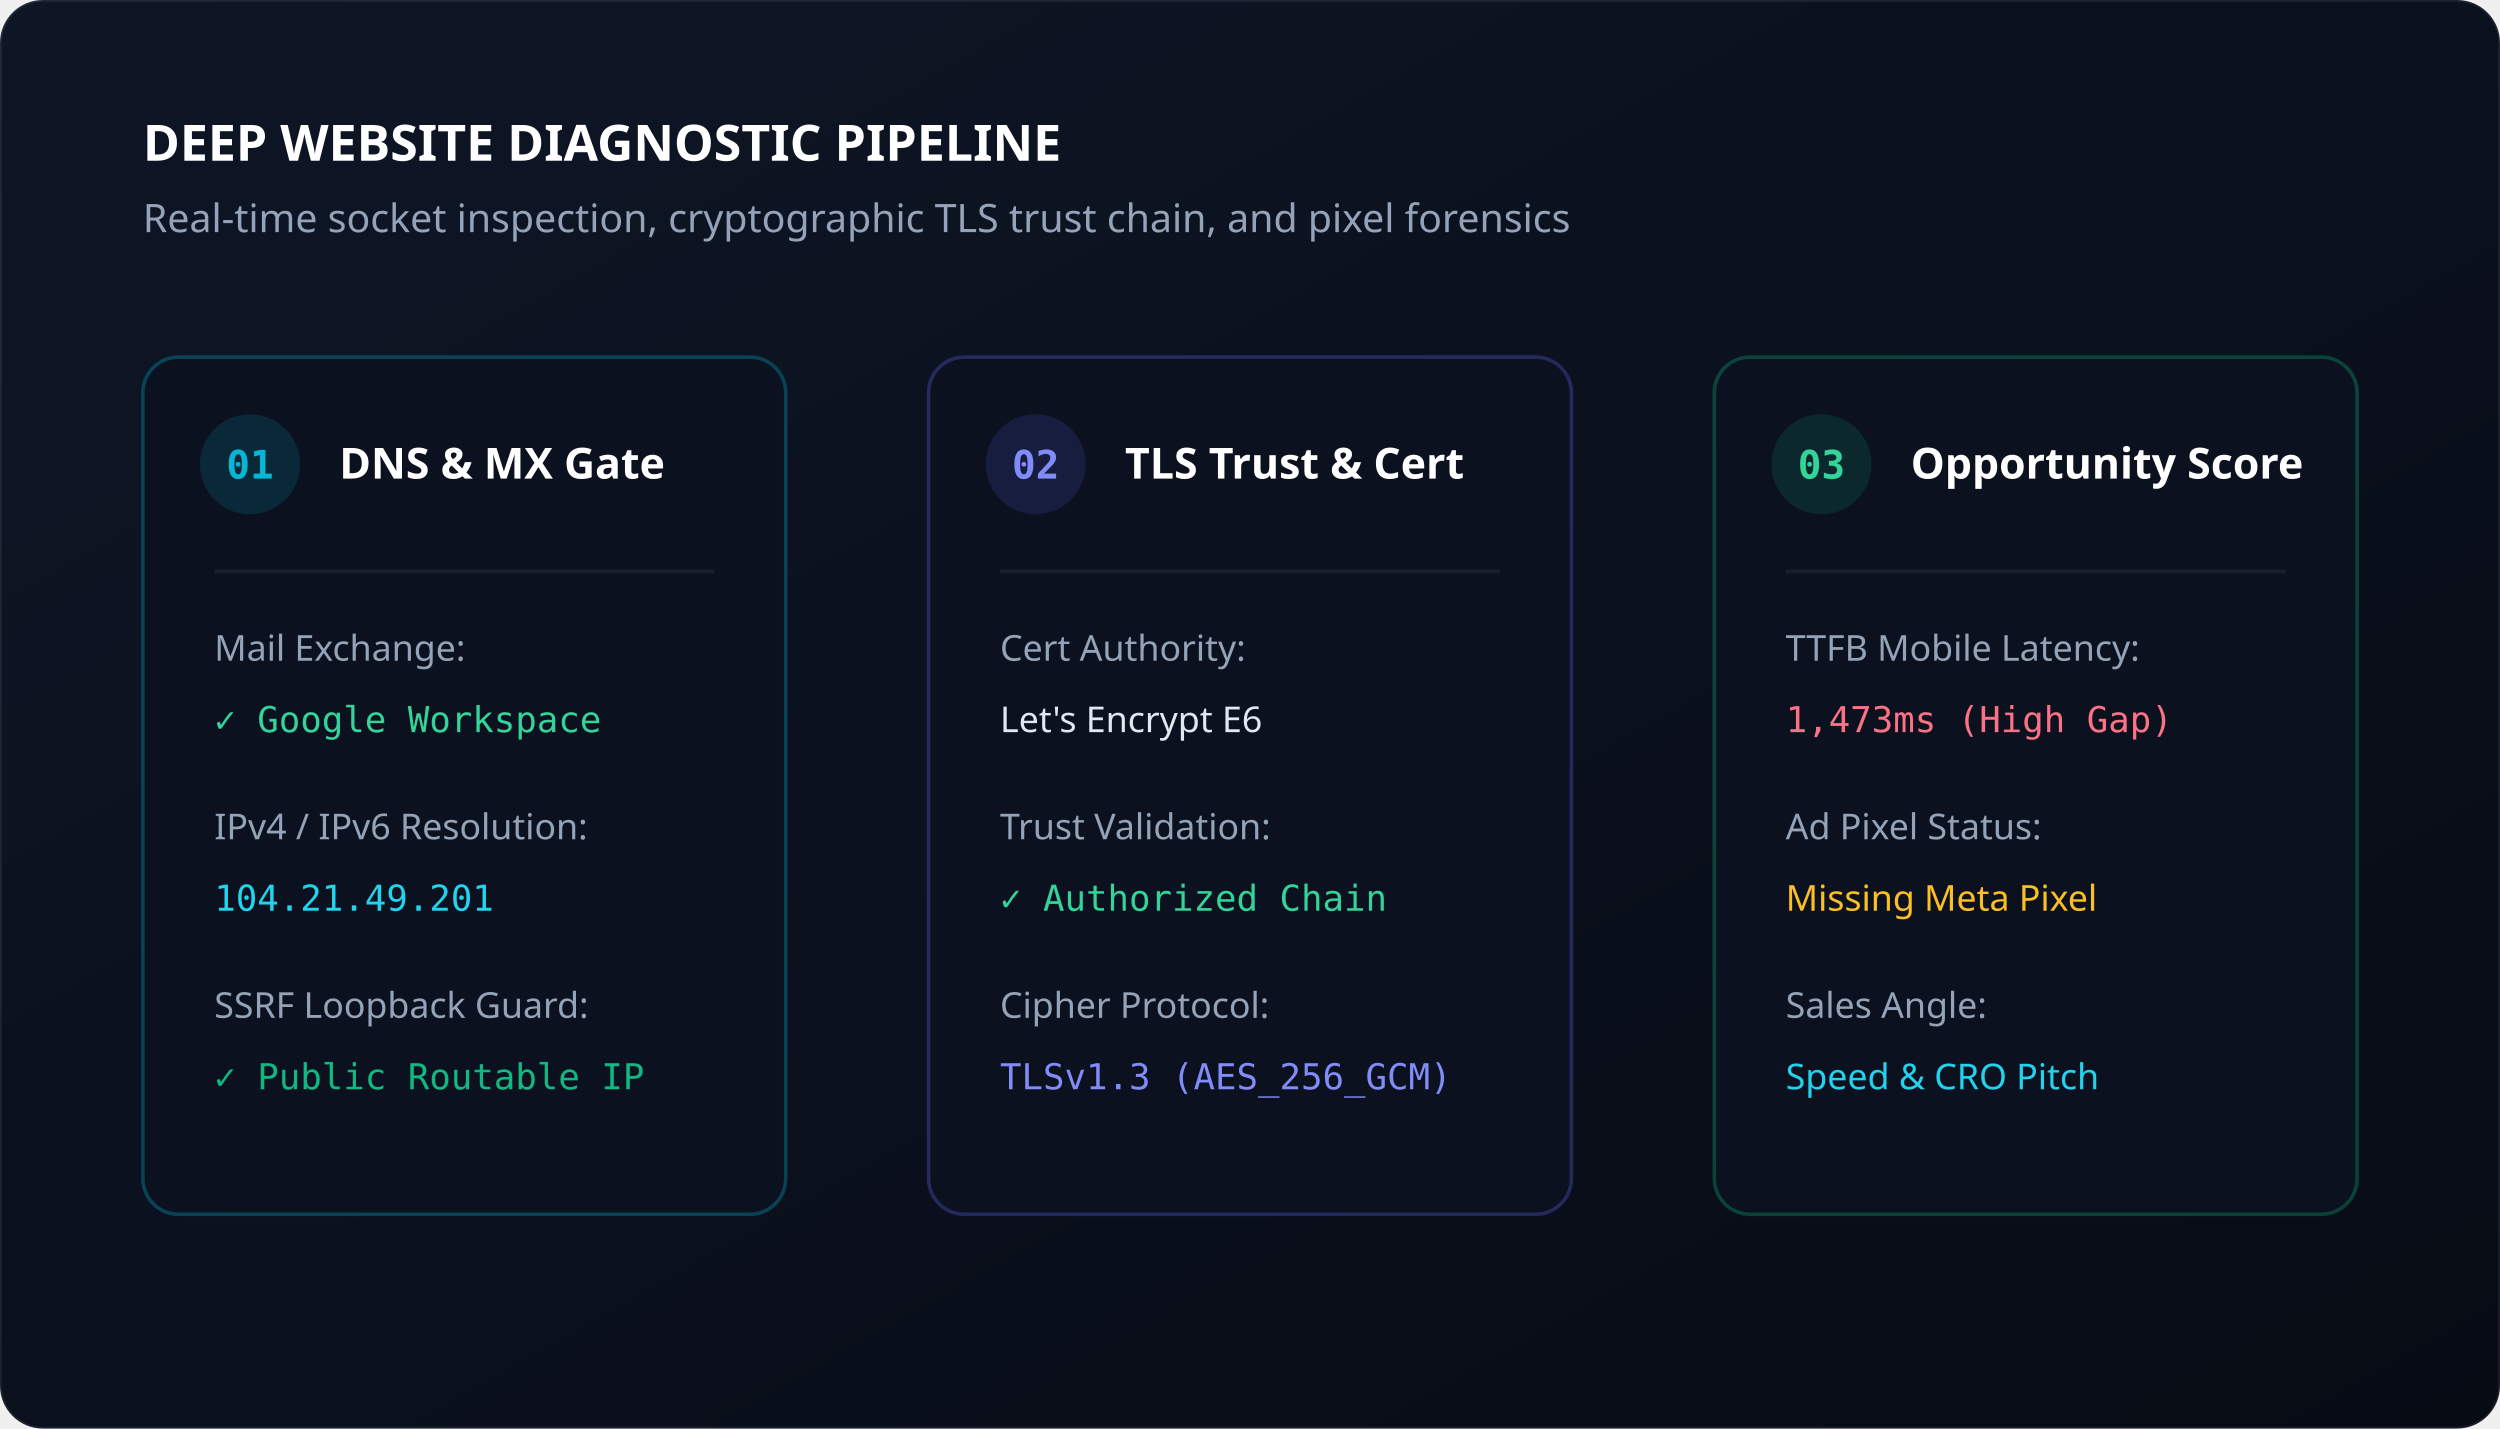
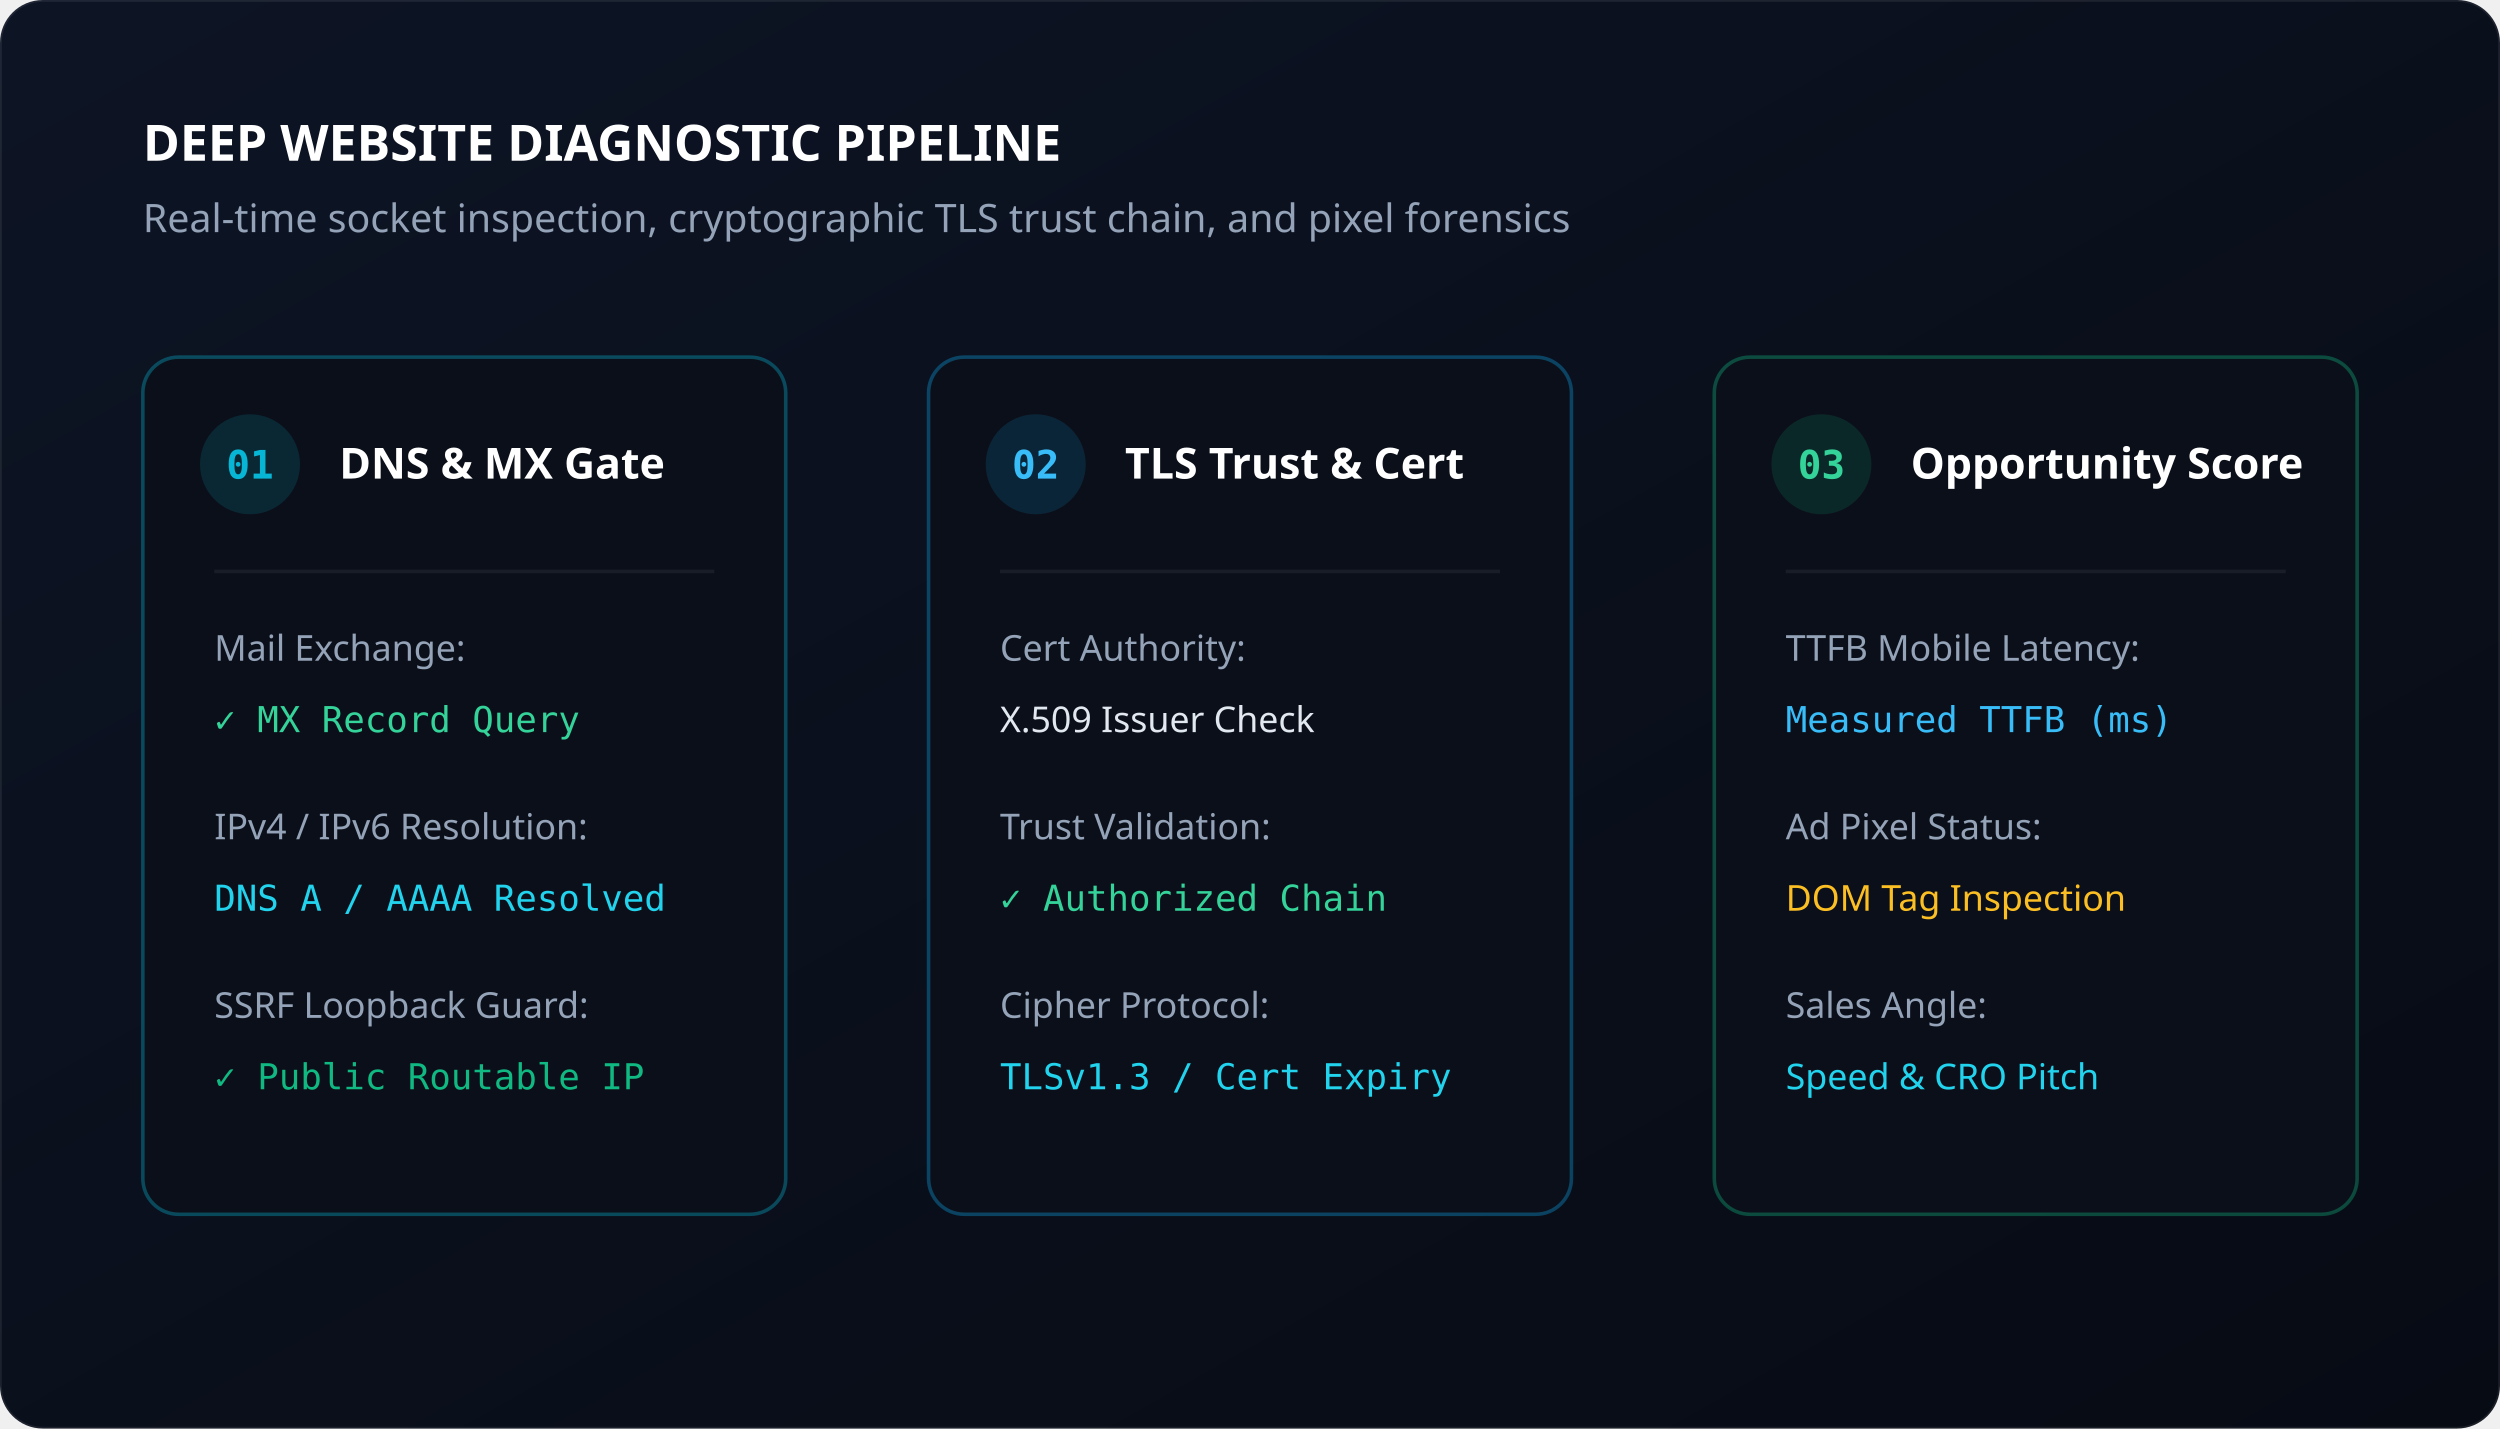
<svg xmlns="http://www.w3.org/2000/svg" viewBox="0 0 700 400" width="100%" height="100%" fill="none">
  <defs>
    <linearGradient id="scanGrad" x1="0%" y1="0%" x2="100%" y2="100%">
-       <stop offset="0%" stop-color="#0E1626" />
+       <stop offset="0%" stop-color="#0D1424" />
      <stop offset="100%" stop-color="#070B14" />
    </linearGradient>
  </defs>
  <rect width="700" height="400" rx="12" fill="url(#scanGrad)" stroke="rgba(255,255,255,0.08)" />
  <text x="40" y="45" fill="#FFFFFF" font-family="'Plus Jakarta Sans', sans-serif" font-size="14" font-weight="800">DEEP WEBSITE DIAGNOSTIC PIPELINE</text>
  <text x="40" y="65" fill="#94A3B8" font-family="'Plus Jakarta Sans', sans-serif" font-size="11">Real-time socket inspection, cryptographic TLS trust chain, and pixel forensics</text>
  <g transform="translate(40, 100)">
-     <rect width="180" height="240" rx="10" fill="#0B111E" stroke="rgba(6, 182, 212, 0.3)" />
+     <rect width="180" height="240" rx="10" fill="#0B0F19" stroke="rgba(6, 182, 212, 0.35)" />
    <circle cx="30" cy="30" r="14" fill="rgba(6, 182, 212, 0.15)" />
    <text x="30" y="34" text-anchor="middle" fill="#06B6D4" font-family="'JetBrains Mono', monospace" font-size="11" font-weight="700">01</text>
    <text x="55" y="34" fill="#FFFFFF" font-family="'Plus Jakarta Sans', sans-serif" font-size="12" font-weight="700">DNS &amp; MX Gate</text>
    <path d="M 20 60 L 160 60" stroke="rgba(255,255,255,0.06)" />
    <text x="20" y="85" fill="#94A3B8" font-family="'Plus Jakarta Sans', sans-serif" font-size="10">Mail Exchange:</text>
-     <text x="20" y="105" fill="#34D399" font-family="'JetBrains Mono', monospace" font-size="10">✓ Google Workspace</text>
+     <text x="20" y="105" fill="#34D399" font-family="'JetBrains Mono', monospace" font-size="10">✓ MX Record Query</text>
    <text x="20" y="135" fill="#94A3B8" font-family="'Plus Jakarta Sans', sans-serif" font-size="10">IPv4 / IPv6 Resolution:</text>
-     <text x="20" y="155" fill="#22D3EE" font-family="'JetBrains Mono', monospace" font-size="10">104.21.49.201</text>
+     <text x="20" y="155" fill="#22D3EE" font-family="'JetBrains Mono', monospace" font-size="10">DNS A / AAAA Resolved</text>
    <text x="20" y="185" fill="#94A3B8" font-family="'Plus Jakarta Sans', sans-serif" font-size="10">SSRF Loopback Guard:</text>
    <text x="20" y="205" fill="#10B981" font-family="'JetBrains Mono', monospace" font-size="10">✓ Public Routable IP</text>
  </g>
  <g transform="translate(260, 100)">
-     <rect width="180" height="240" rx="10" fill="#0B111E" stroke="rgba(99, 102, 241, 0.3)" />
-     <circle cx="30" cy="30" r="14" fill="rgba(99, 102, 241, 0.15)" />
-     <text x="30" y="34" text-anchor="middle" fill="#818CF8" font-family="'JetBrains Mono', monospace" font-size="11" font-weight="700">02</text>
+     <rect width="180" height="240" rx="10" fill="#0B0F19" stroke="rgba(14, 165, 233, 0.35)" />
+     <circle cx="30" cy="30" r="14" fill="rgba(14, 165, 233, 0.15)" />
+     <text x="30" y="34" text-anchor="middle" fill="#38BDF8" font-family="'JetBrains Mono', monospace" font-size="11" font-weight="700">02</text>
    <text x="55" y="34" fill="#FFFFFF" font-family="'Plus Jakarta Sans', sans-serif" font-size="12" font-weight="700">TLS Trust &amp; Cert</text>
    <path d="M 20 60 L 160 60" stroke="rgba(255,255,255,0.06)" />
    <text x="20" y="85" fill="#94A3B8" font-family="'Plus Jakarta Sans', sans-serif" font-size="10">Cert Authority:</text>
-     <text x="20" y="105" fill="#E2E8F0" font-family="'Plus Jakarta Sans', sans-serif" font-size="10">Let's Encrypt E6</text>
+     <text x="20" y="105" fill="#E2E8F0" font-family="'Plus Jakarta Sans', sans-serif" font-size="10">X.509 Issuer Check</text>
    <text x="20" y="135" fill="#94A3B8" font-family="'Plus Jakarta Sans', sans-serif" font-size="10">Trust Validation:</text>
    <text x="20" y="155" fill="#34D399" font-family="'JetBrains Mono', monospace" font-size="10">✓ Authorized Chain</text>
    <text x="20" y="185" fill="#94A3B8" font-family="'Plus Jakarta Sans', sans-serif" font-size="10">Cipher Protocol:</text>
-     <text x="20" y="205" fill="#818CF8" font-family="'JetBrains Mono', monospace" font-size="10">TLSv1.3 (AES_256_GCM)</text>
+     <text x="20" y="205" fill="#22D3EE" font-family="'JetBrains Mono', monospace" font-size="10">TLSv1.3 / Cert Expiry</text>
  </g>
  <g transform="translate(480, 100)">
-     <rect width="180" height="240" rx="10" fill="#0B111E" stroke="rgba(16, 185, 129, 0.3)" />
+     <rect width="180" height="240" rx="10" fill="#0B0F19" stroke="rgba(16, 185, 129, 0.35)" />
    <circle cx="30" cy="30" r="14" fill="rgba(16, 185, 129, 0.15)" />
    <text x="30" y="34" text-anchor="middle" fill="#34D399" font-family="'JetBrains Mono', monospace" font-size="11" font-weight="700">03</text>
    <text x="55" y="34" fill="#FFFFFF" font-family="'Plus Jakarta Sans', sans-serif" font-size="12" font-weight="700">Opportunity Score</text>
    <path d="M 20 60 L 160 60" stroke="rgba(255,255,255,0.06)" />
    <text x="20" y="85" fill="#94A3B8" font-family="'Plus Jakarta Sans', sans-serif" font-size="10">TTFB Mobile Latency:</text>
-     <text x="20" y="105" fill="#FB7185" font-family="'JetBrains Mono', monospace" font-size="10">1,473ms (High Gap)</text>
+     <text x="20" y="105" fill="#38BDF8" font-family="'JetBrains Mono', monospace" font-size="10">Measured TTFB (ms)</text>
    <text x="20" y="135" fill="#94A3B8" font-family="'Plus Jakarta Sans', sans-serif" font-size="10">Ad Pixel Status:</text>
-     <text x="20" y="155" fill="#FBBF24" font-family="'Plus Jakarta Sans', sans-serif" font-size="10">Missing Meta Pixel</text>
+     <text x="20" y="155" fill="#FBBF24" font-family="'Plus Jakarta Sans', sans-serif" font-size="10">DOM Tag Inspection</text>
    <text x="20" y="185" fill="#94A3B8" font-family="'Plus Jakarta Sans', sans-serif" font-size="10">Sales Angle:</text>
    <text x="20" y="205" fill="#22D3EE" font-family="'Plus Jakarta Sans', sans-serif" font-size="10">Speed &amp; CRO Pitch</text>
  </g>
</svg>
